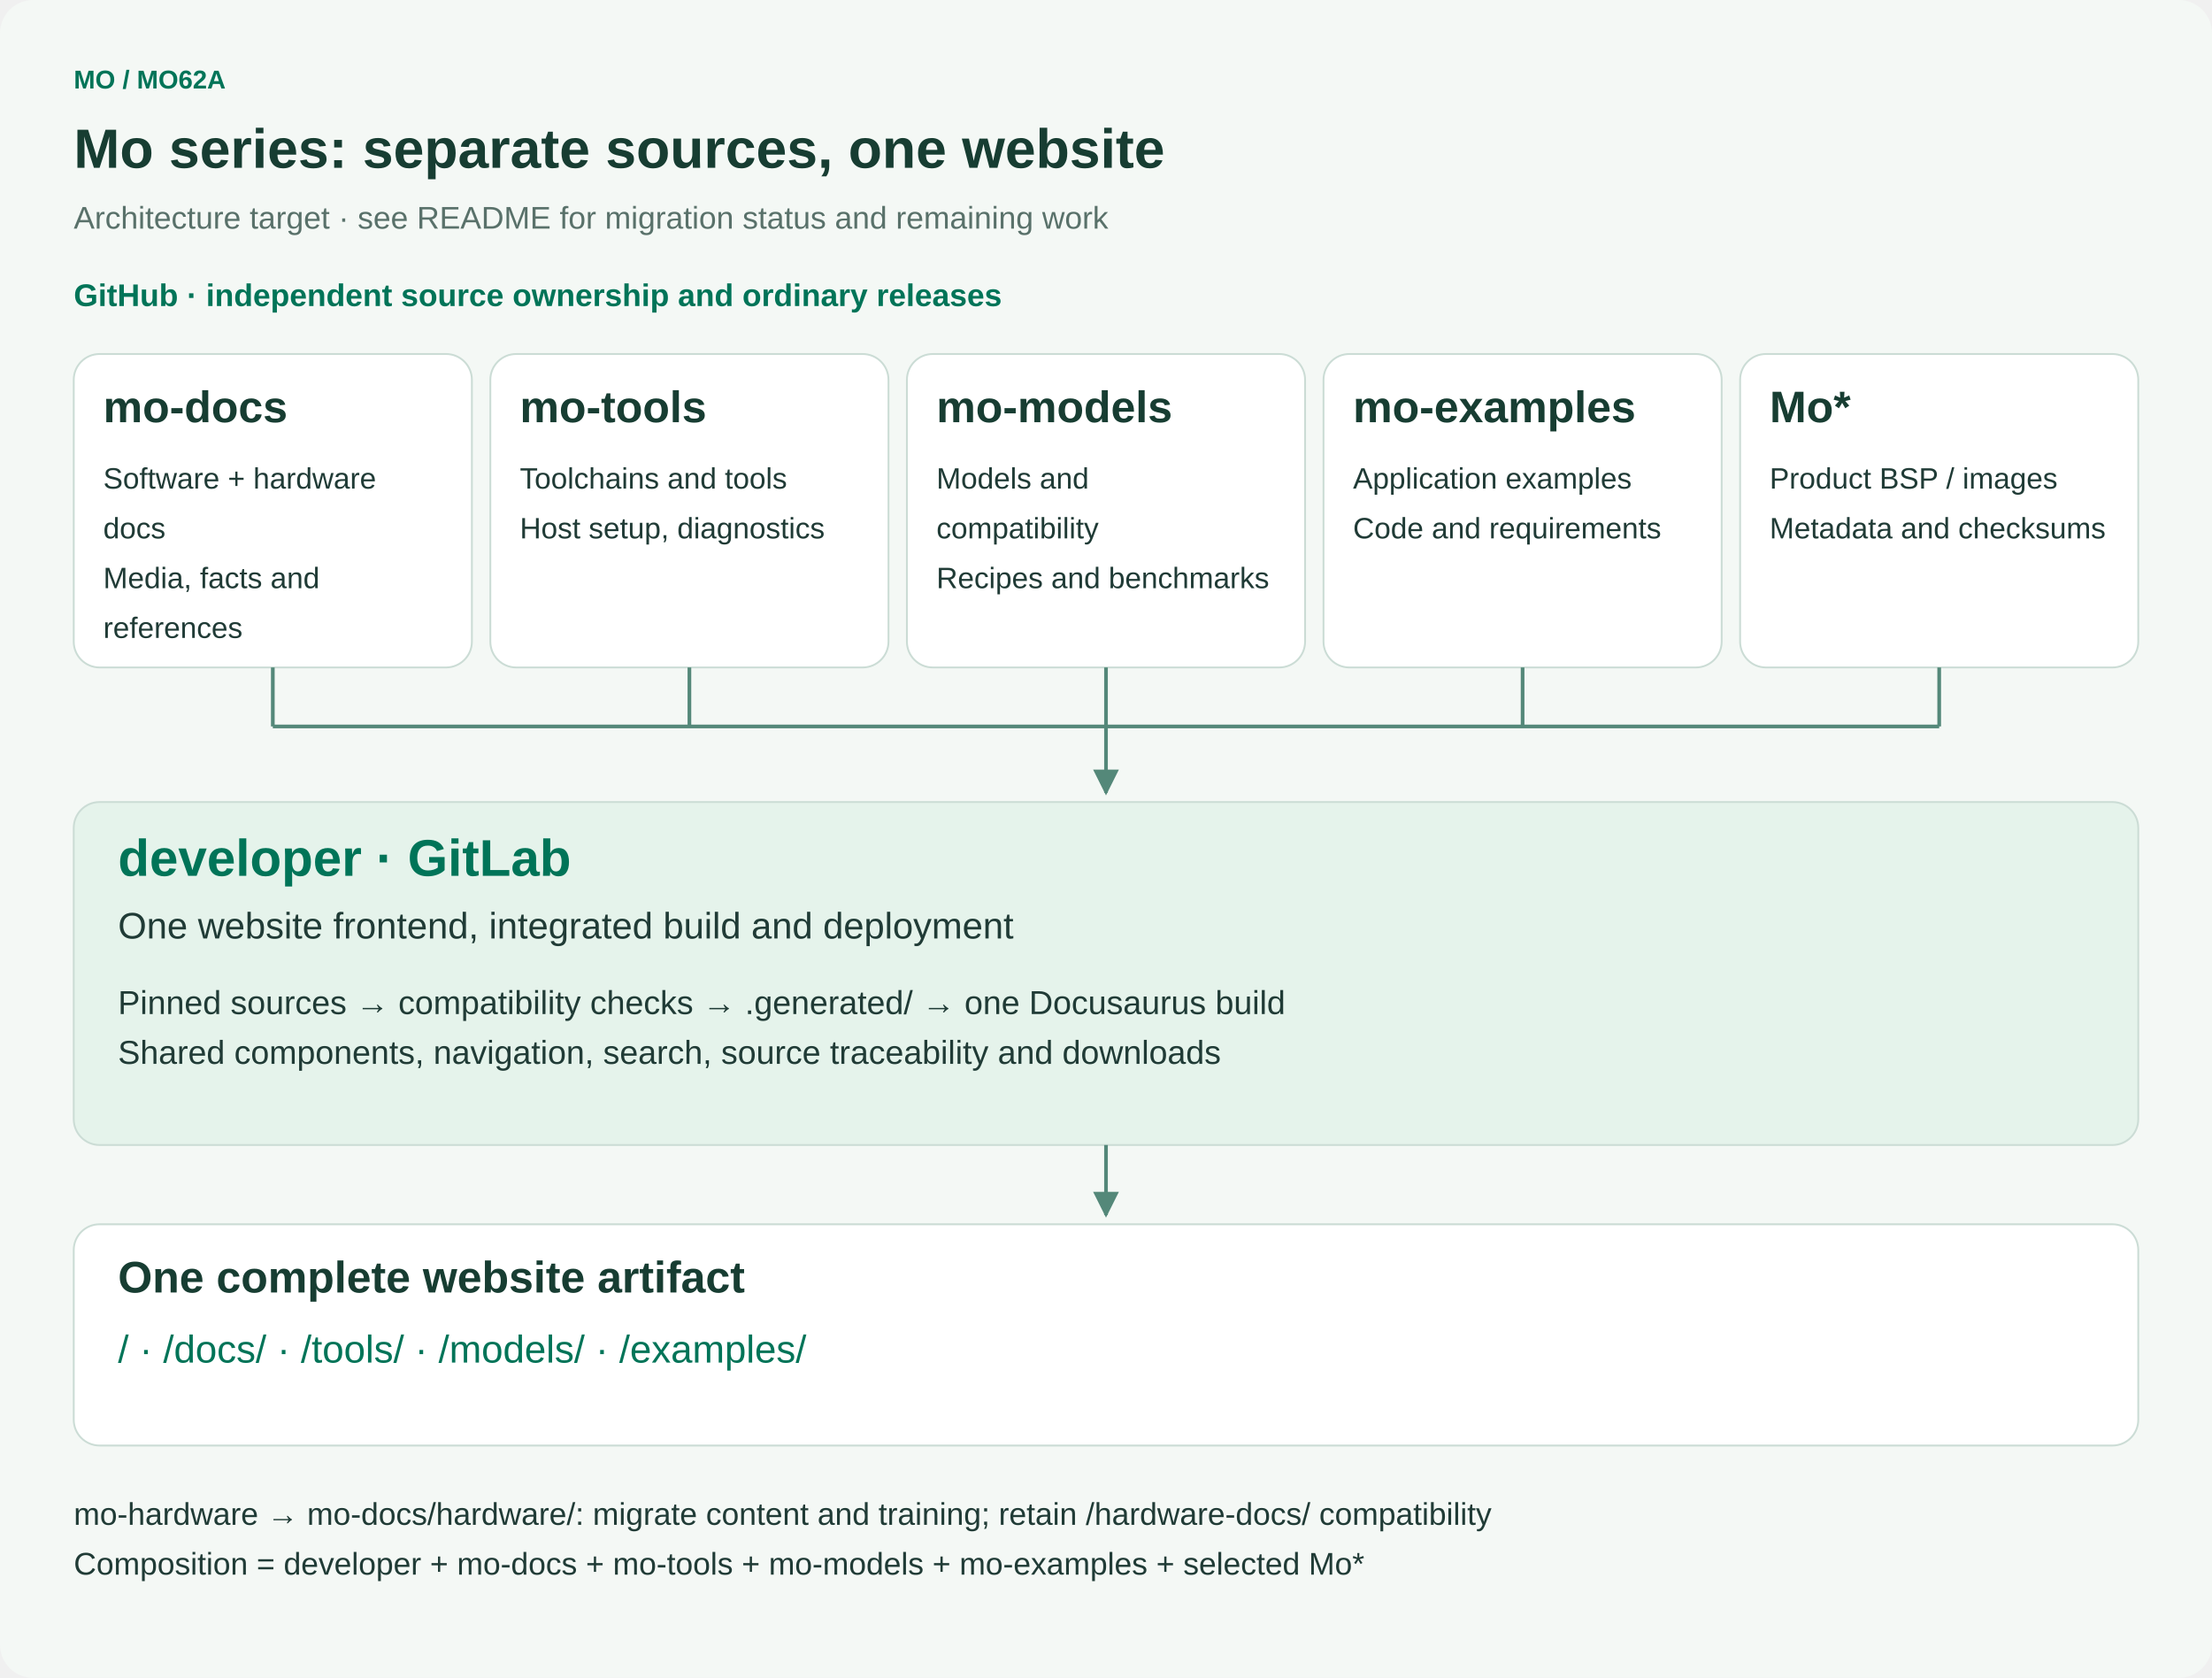
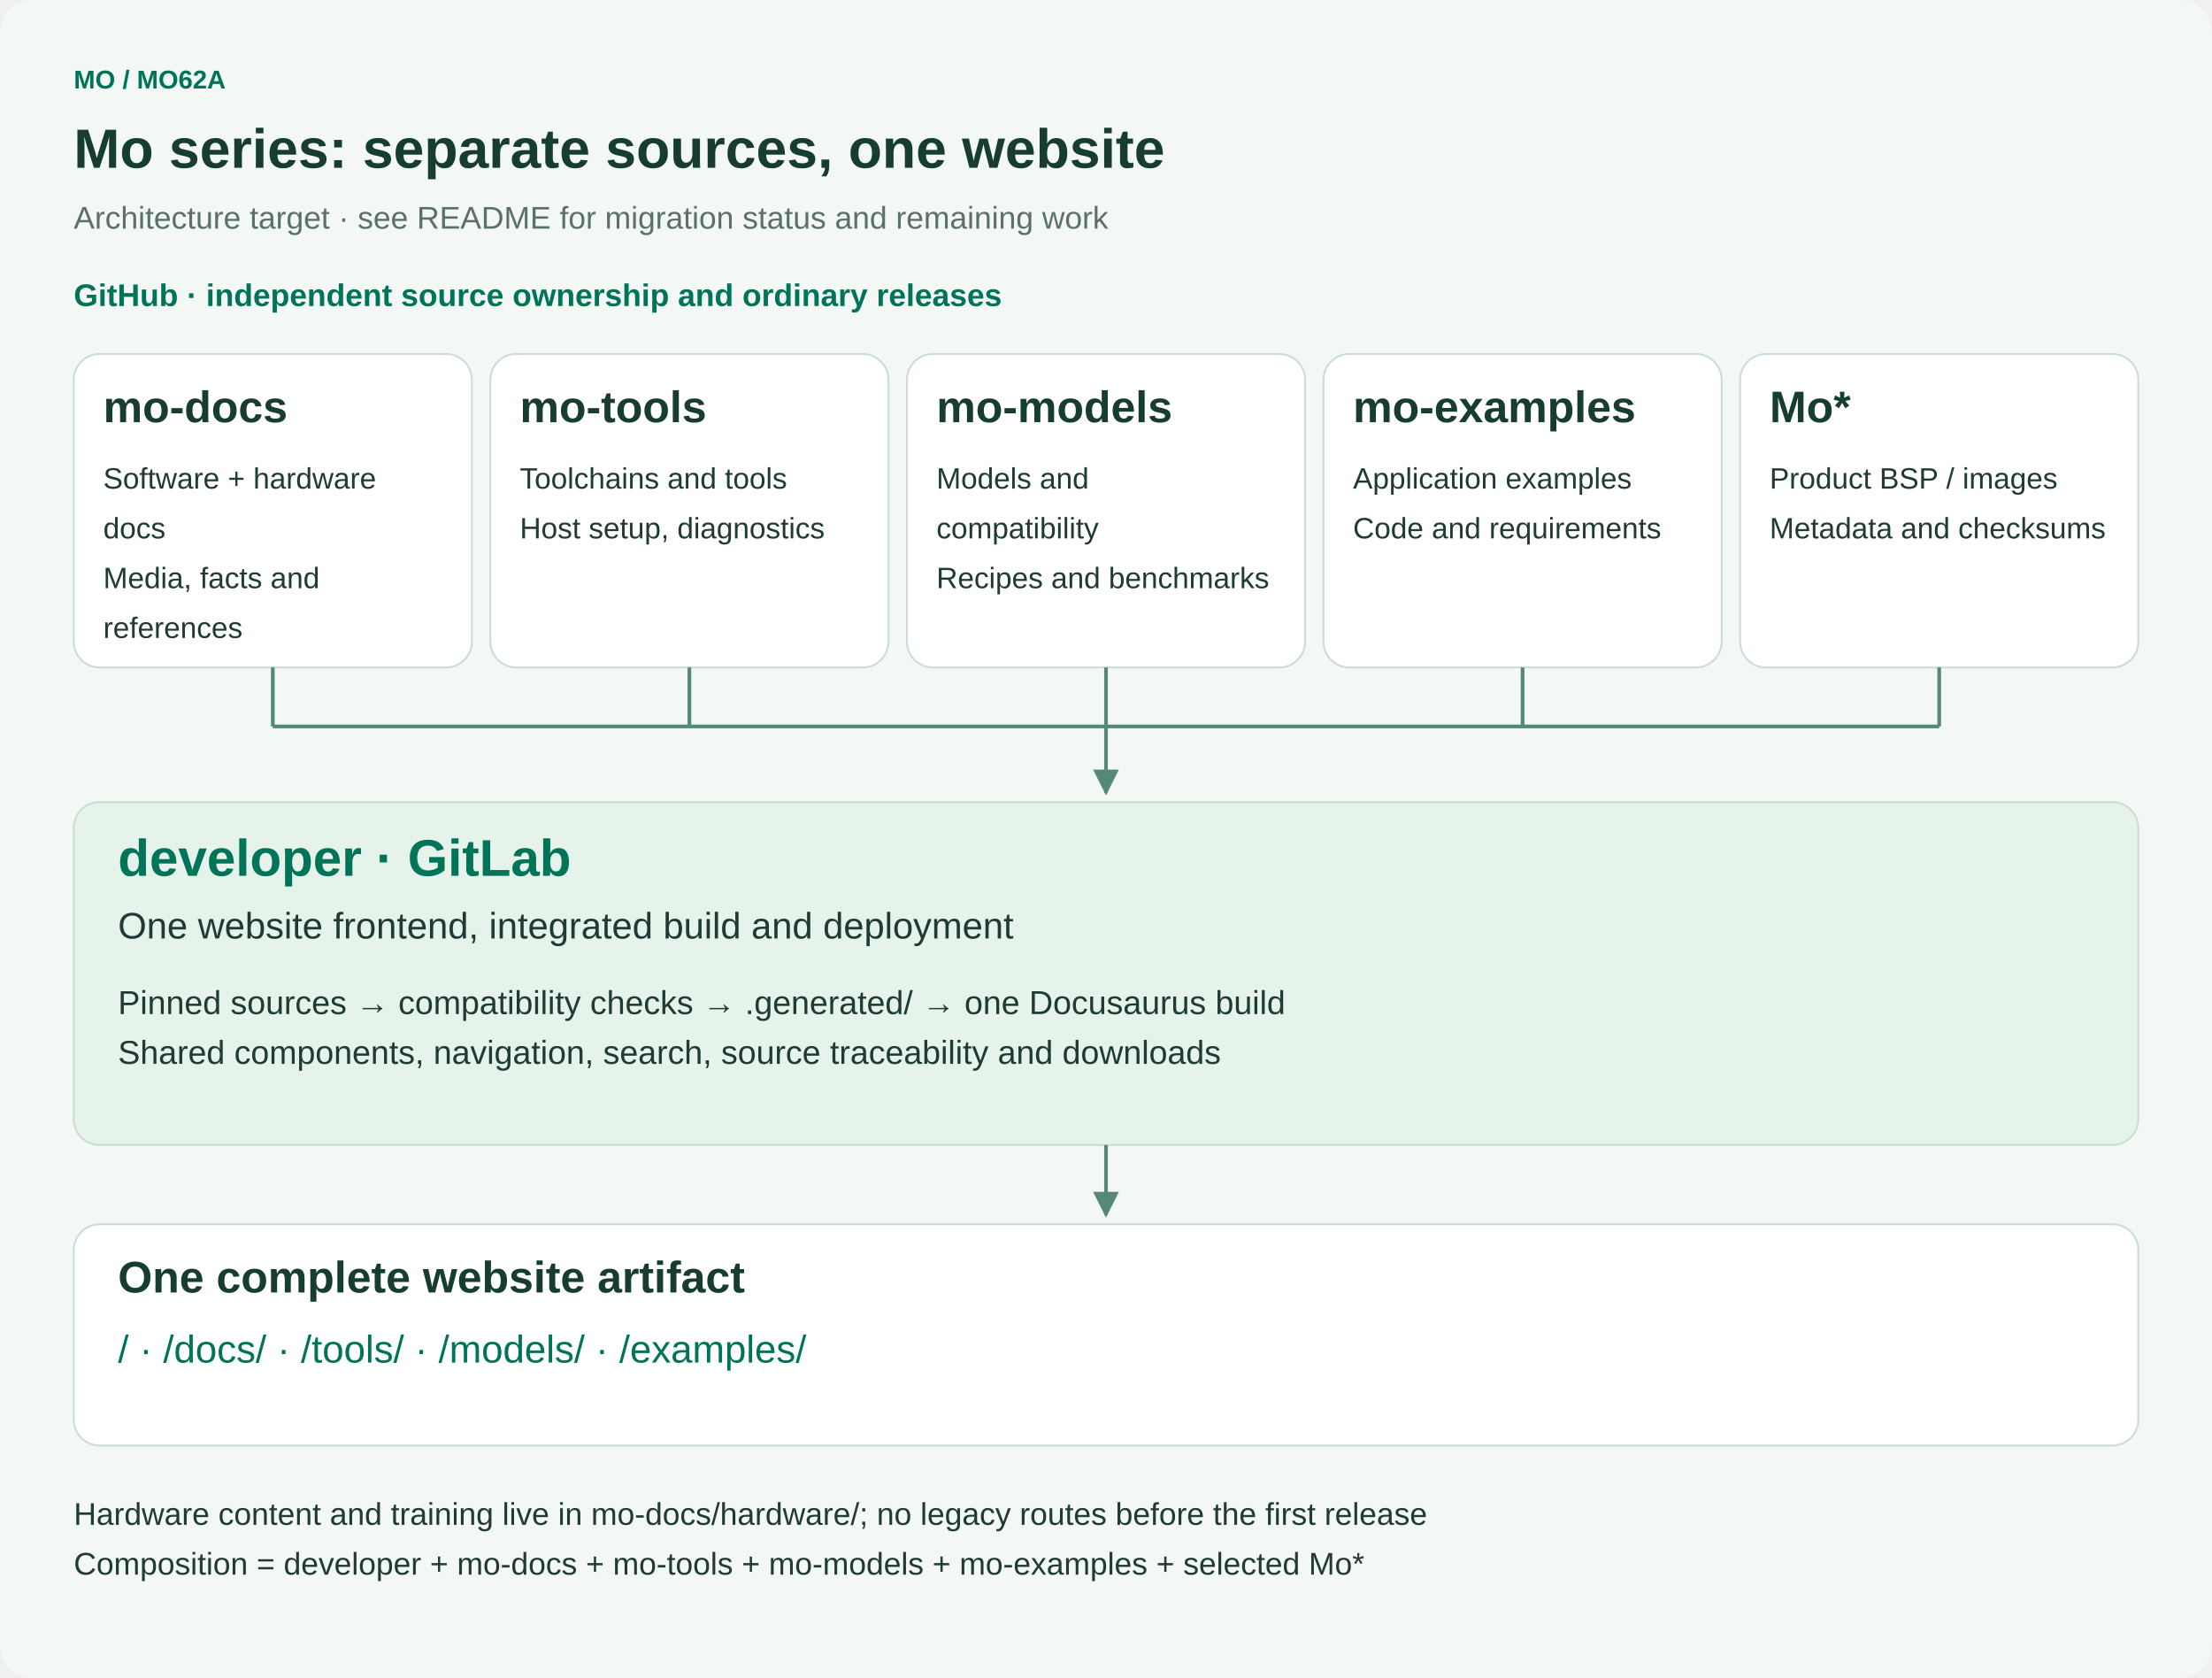
<svg xmlns="http://www.w3.org/2000/svg" viewBox="0 0 1200 910" role="img" aria-labelledby="title desc">
  <defs>
    <marker id="arrow" viewBox="0 0 10 10" refX="9" refY="5" markerWidth="7" markerHeight="7" orient="auto">
      <path d="M0 0 10 5 0 10z" fill="#548879" />
    </marker>
  </defs>
  <rect width="1200" height="910" rx="18" fill="#f4f8f5" />
  <g font-family="Arial, Noto Sans CJK SC, Microsoft YaHei, sans-serif">
    <text x="40" y="48" font-size="14" fill="#007458" font-weight="700">MO / MO62A</text>
    <text x="40" y="91" font-size="30" fill="#173d32" font-weight="700">Mo series: separate sources, one website</text>
    <text x="40" y="124" font-size="17" fill="#59716a" font-weight="400">Architecture target · see README for migration status and remaining work</text>
    <text x="40" y="166" font-size="17" fill="#007458" font-weight="700">GitHub · independent source ownership and ordinary releases</text>
    <rect x="40" y="192" width="216" height="170" rx="14" fill="#fff" stroke="#cbdcd5" />
    <text x="56" y="229" font-size="24" fill="#173d32" font-weight="700">mo-docs</text>
    <text x="56" y="265" font-size="16" fill="#203b36" font-weight="400">Software + hardware</text>
    <text x="56" y="292" font-size="16" fill="#203b36" font-weight="400">docs</text>
    <text x="56" y="319" font-size="16" fill="#203b36" font-weight="400">Media, facts and</text>
    <text x="56" y="346" font-size="16" fill="#203b36" font-weight="400">references</text>
    <path d="M148 362V394" fill="none" stroke="#548879" stroke-width="2" />
    <rect x="266" y="192" width="216" height="170" rx="14" fill="#fff" stroke="#cbdcd5" />
    <text x="282" y="229" font-size="24" fill="#173d32" font-weight="700">mo-tools</text>
    <text x="282" y="265" font-size="16" fill="#203b36" font-weight="400">Toolchains and tools</text>
    <text x="282" y="292" font-size="16" fill="#203b36" font-weight="400">Host setup, diagnostics</text>
    <path d="M374 362V394" fill="none" stroke="#548879" stroke-width="2" />
    <rect x="492" y="192" width="216" height="170" rx="14" fill="#fff" stroke="#cbdcd5" />
    <text x="508" y="229" font-size="24" fill="#173d32" font-weight="700">mo-models</text>
    <text x="508" y="265" font-size="16" fill="#203b36" font-weight="400">Models and</text>
    <text x="508" y="292" font-size="16" fill="#203b36" font-weight="400">compatibility</text>
    <text x="508" y="319" font-size="16" fill="#203b36" font-weight="400">Recipes and benchmarks</text>
    <path d="M600 362V394" fill="none" stroke="#548879" stroke-width="2" />
    <rect x="718" y="192" width="216" height="170" rx="14" fill="#fff" stroke="#cbdcd5" />
    <text x="734" y="229" font-size="24" fill="#173d32" font-weight="700">mo-examples</text>
    <text x="734" y="265" font-size="16" fill="#203b36" font-weight="400">Application examples</text>
    <text x="734" y="292" font-size="16" fill="#203b36" font-weight="400">Code and requirements</text>
    <path d="M826 362V394" fill="none" stroke="#548879" stroke-width="2" />
    <rect x="944" y="192" width="216" height="170" rx="14" fill="#fff" stroke="#cbdcd5" />
    <text x="960" y="229" font-size="24" fill="#173d32" font-weight="700">Mo*</text>
    <text x="960" y="265" font-size="16" fill="#203b36" font-weight="400">Product BSP / images</text>
    <text x="960" y="292" font-size="16" fill="#203b36" font-weight="400">Metadata and checksums</text>
    <path d="M1052 362V394" fill="none" stroke="#548879" stroke-width="2" />
    <path d="M148 394H1052" fill="none" stroke="#548879" stroke-width="2" />
    <path d="M600 394V430" fill="none" stroke="#548879" stroke-width="2" marker-end="url(#arrow)" />
    <rect x="40" y="435" width="1120" height="186" rx="14" fill="#e5f3eb" stroke="#cbdcd5" />
    <text x="64" y="475" font-size="28" fill="#007458" font-weight="700">developer · GitLab</text>
    <text x="64" y="509" font-size="20" fill="#203b36" font-weight="400">One website frontend, integrated build and deployment</text>
    <text x="64" y="550" font-size="18" fill="#203b36" font-weight="400">Pinned sources → compatibility checks → .generated/ → one Docusaurus build</text>
    <text x="64" y="577" font-size="18" fill="#203b36" font-weight="400">Shared components, navigation, search, source traceability and downloads</text>
    <path d="M600 621V659" fill="none" stroke="#548879" stroke-width="2" marker-end="url(#arrow)" />
    <rect x="40" y="664" width="1120" height="120" rx="14" fill="#fff" stroke="#cbdcd5" />
    <text x="64" y="701" font-size="24" fill="#173d32" font-weight="700">One complete website artifact</text>
    <text x="64" y="739" font-size="21" fill="#007458" font-weight="400">/  ·  /docs/  ·  /tools/  ·  /models/  ·  /examples/</text>
-     <text x="40" y="827" font-size="17" fill="#203b36" font-weight="400">mo-hardware → mo-docs/hardware/: migrate content and training; retain /hardware-docs/ compatibility</text>
+     <text x="40" y="827" font-size="17" fill="#203b36" font-weight="400">Hardware content and training live in mo-docs/hardware/; no legacy routes before the first release</text>
    <text x="40" y="854" font-size="17" fill="#203b36" font-weight="400">Composition = developer + mo-docs + mo-tools + mo-models + mo-examples + selected Mo*</text>
  </g>
</svg>
